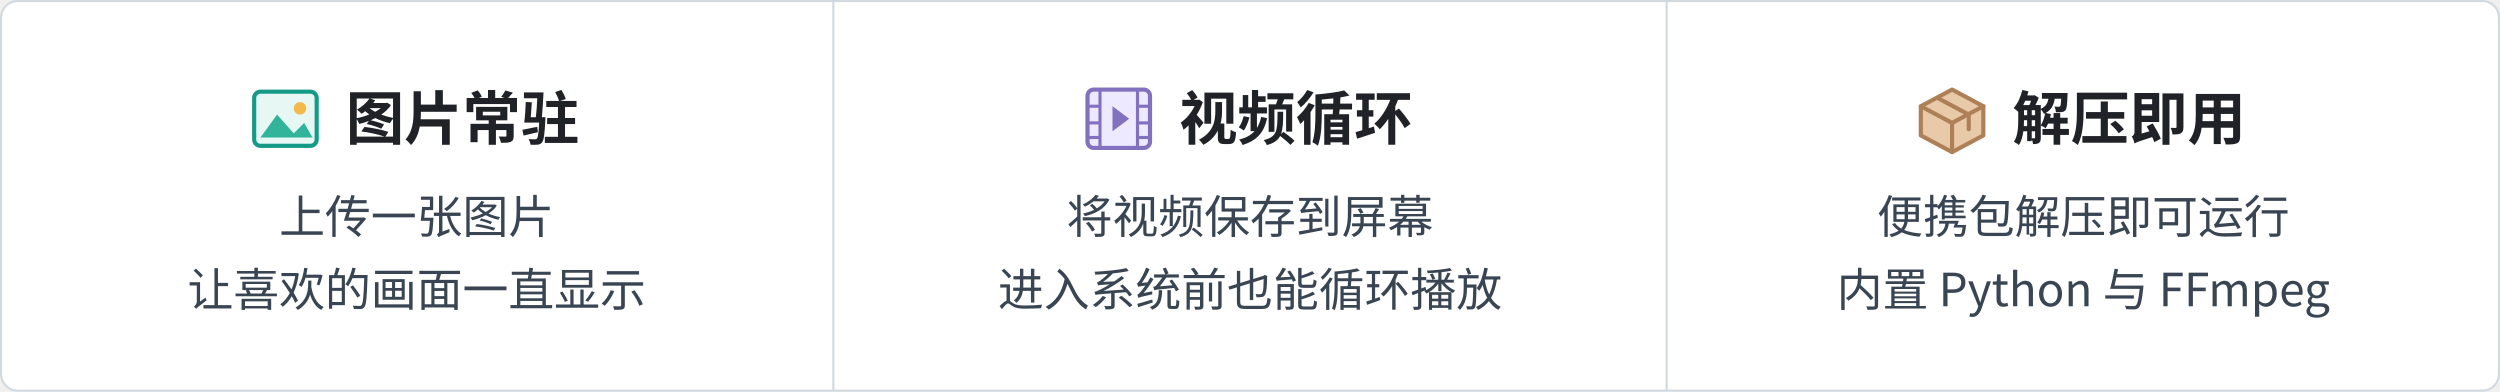
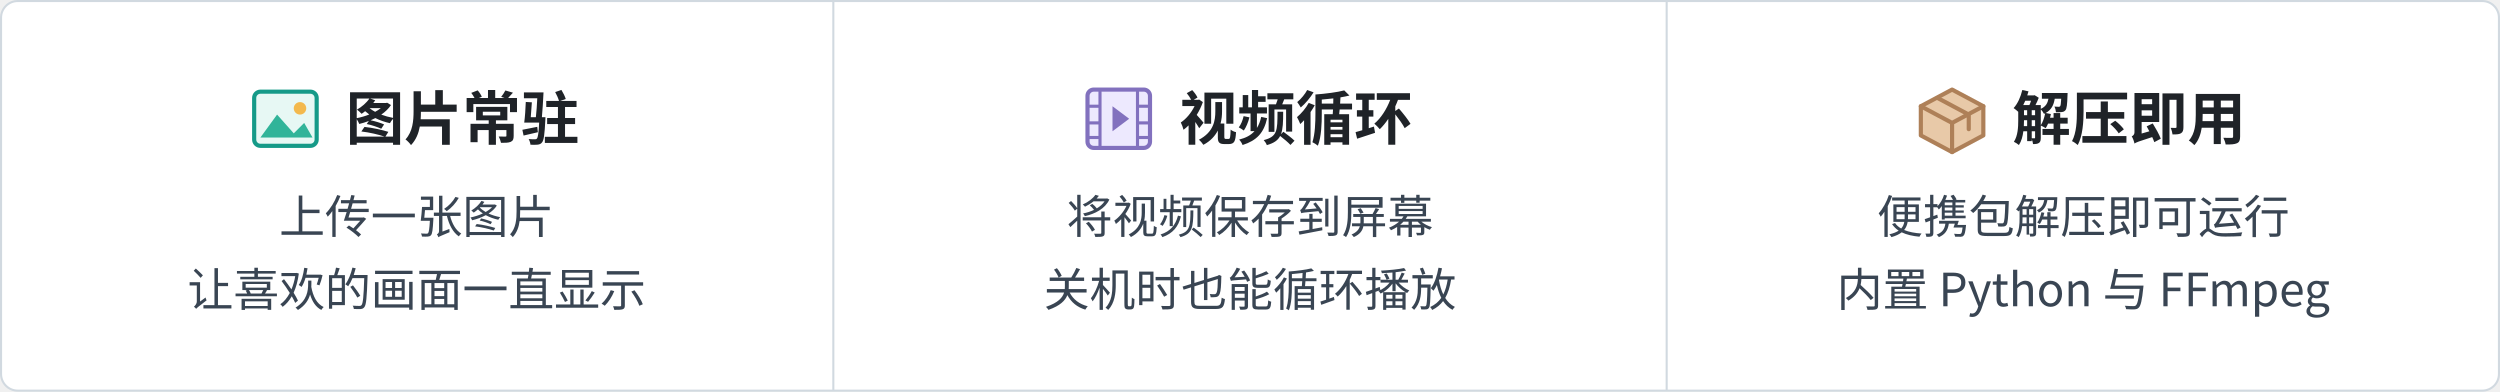
<svg xmlns="http://www.w3.org/2000/svg" width="1200" height="188" viewBox="0 0 1200 188" fill="none" role="img" aria-labelledby="title desc">
  <style>
    .surface { fill: #ffffff; stroke: #d1d9e0; }
    .divider { stroke: #d1d9e0; }
    .heading { fill: #1f2328; }
    .detail { fill: #394553; }
    @media (prefers-color-scheme: dark) {
      .surface { fill: #0d1117; stroke: #3d444d; }
      .divider { stroke: #3d444d; }
      .heading { fill: #f0f6fc; }
      .detail { fill: #c9d1d9; }
    }
  </style>
  <rect class="surface" x=".5" y=".5" width="1199" height="187" rx="8" />
  <path class="divider" d="M400 .5V187.5M800 .5V187.5" />
  <g stroke-linecap="round" stroke-linejoin="round">
    <rect x="122" y="44" width="30" height="26" rx="3" fill="#e7f8f4" stroke="#159a88" stroke-width="2" />
    <circle cx="144" cy="52" r="3" fill="#f3b94d" />
    <path d="M125 66L133 55L141 64L146 59L150 66Z" fill="#31b499" />
    <rect x="522" y="43" width="30" height="28" rx="3" fill="#ede9fe" stroke="#8271be" stroke-width="2" />
    <path d="M528 44V70M546 44V70M523 51H528M523 59H528M523 66H528M546 51H551M546 59H551M546 66H551" stroke="#8271be" stroke-width="1.5" />
    <path d="M534 51L542 57L534 63Z" fill="#8271be" />
    <path d="M922 51L937 43L952 51V65L937 73L922 65Z" fill="#e8c9a8" stroke="#ae8058" stroke-width="2" />
    <path d="M922 51L937 59L952 51M937 59V73M930 47L945 55V62" stroke="#ae8058" stroke-width="2" />
  </g>
  <g font-family="Segoe UI, Microsoft YaHei, Noto Sans CJK SC, sans-serif">
    <g class="heading" font-size="28" font-weight="700">
      <text x="166" y="67">图片常驻</text>
      <text x="566" y="67">视频循环</text>
      <text x="966" y="67">解压即用</text>
    </g>
    <g class="detail" text-anchor="middle" font-size="22">
      <text x="200" y="112">上传一张图片</text>
      <text x="200" y="147">让喜欢的画面一直显示</text>
      <text x="600" y="112">将视频保存到屏幕</text>
-       <text x="600" y="147">进入系统前也能循环播放</text>
+       <text x="600" y="147">关机时也能循环播放</text>
      <text x="1000" y="112">便携包解压即可运行</text>
      <text x="1000" y="147">内置 Python 与 FFmpeg</text>
    </g>
  </g>
</svg>
